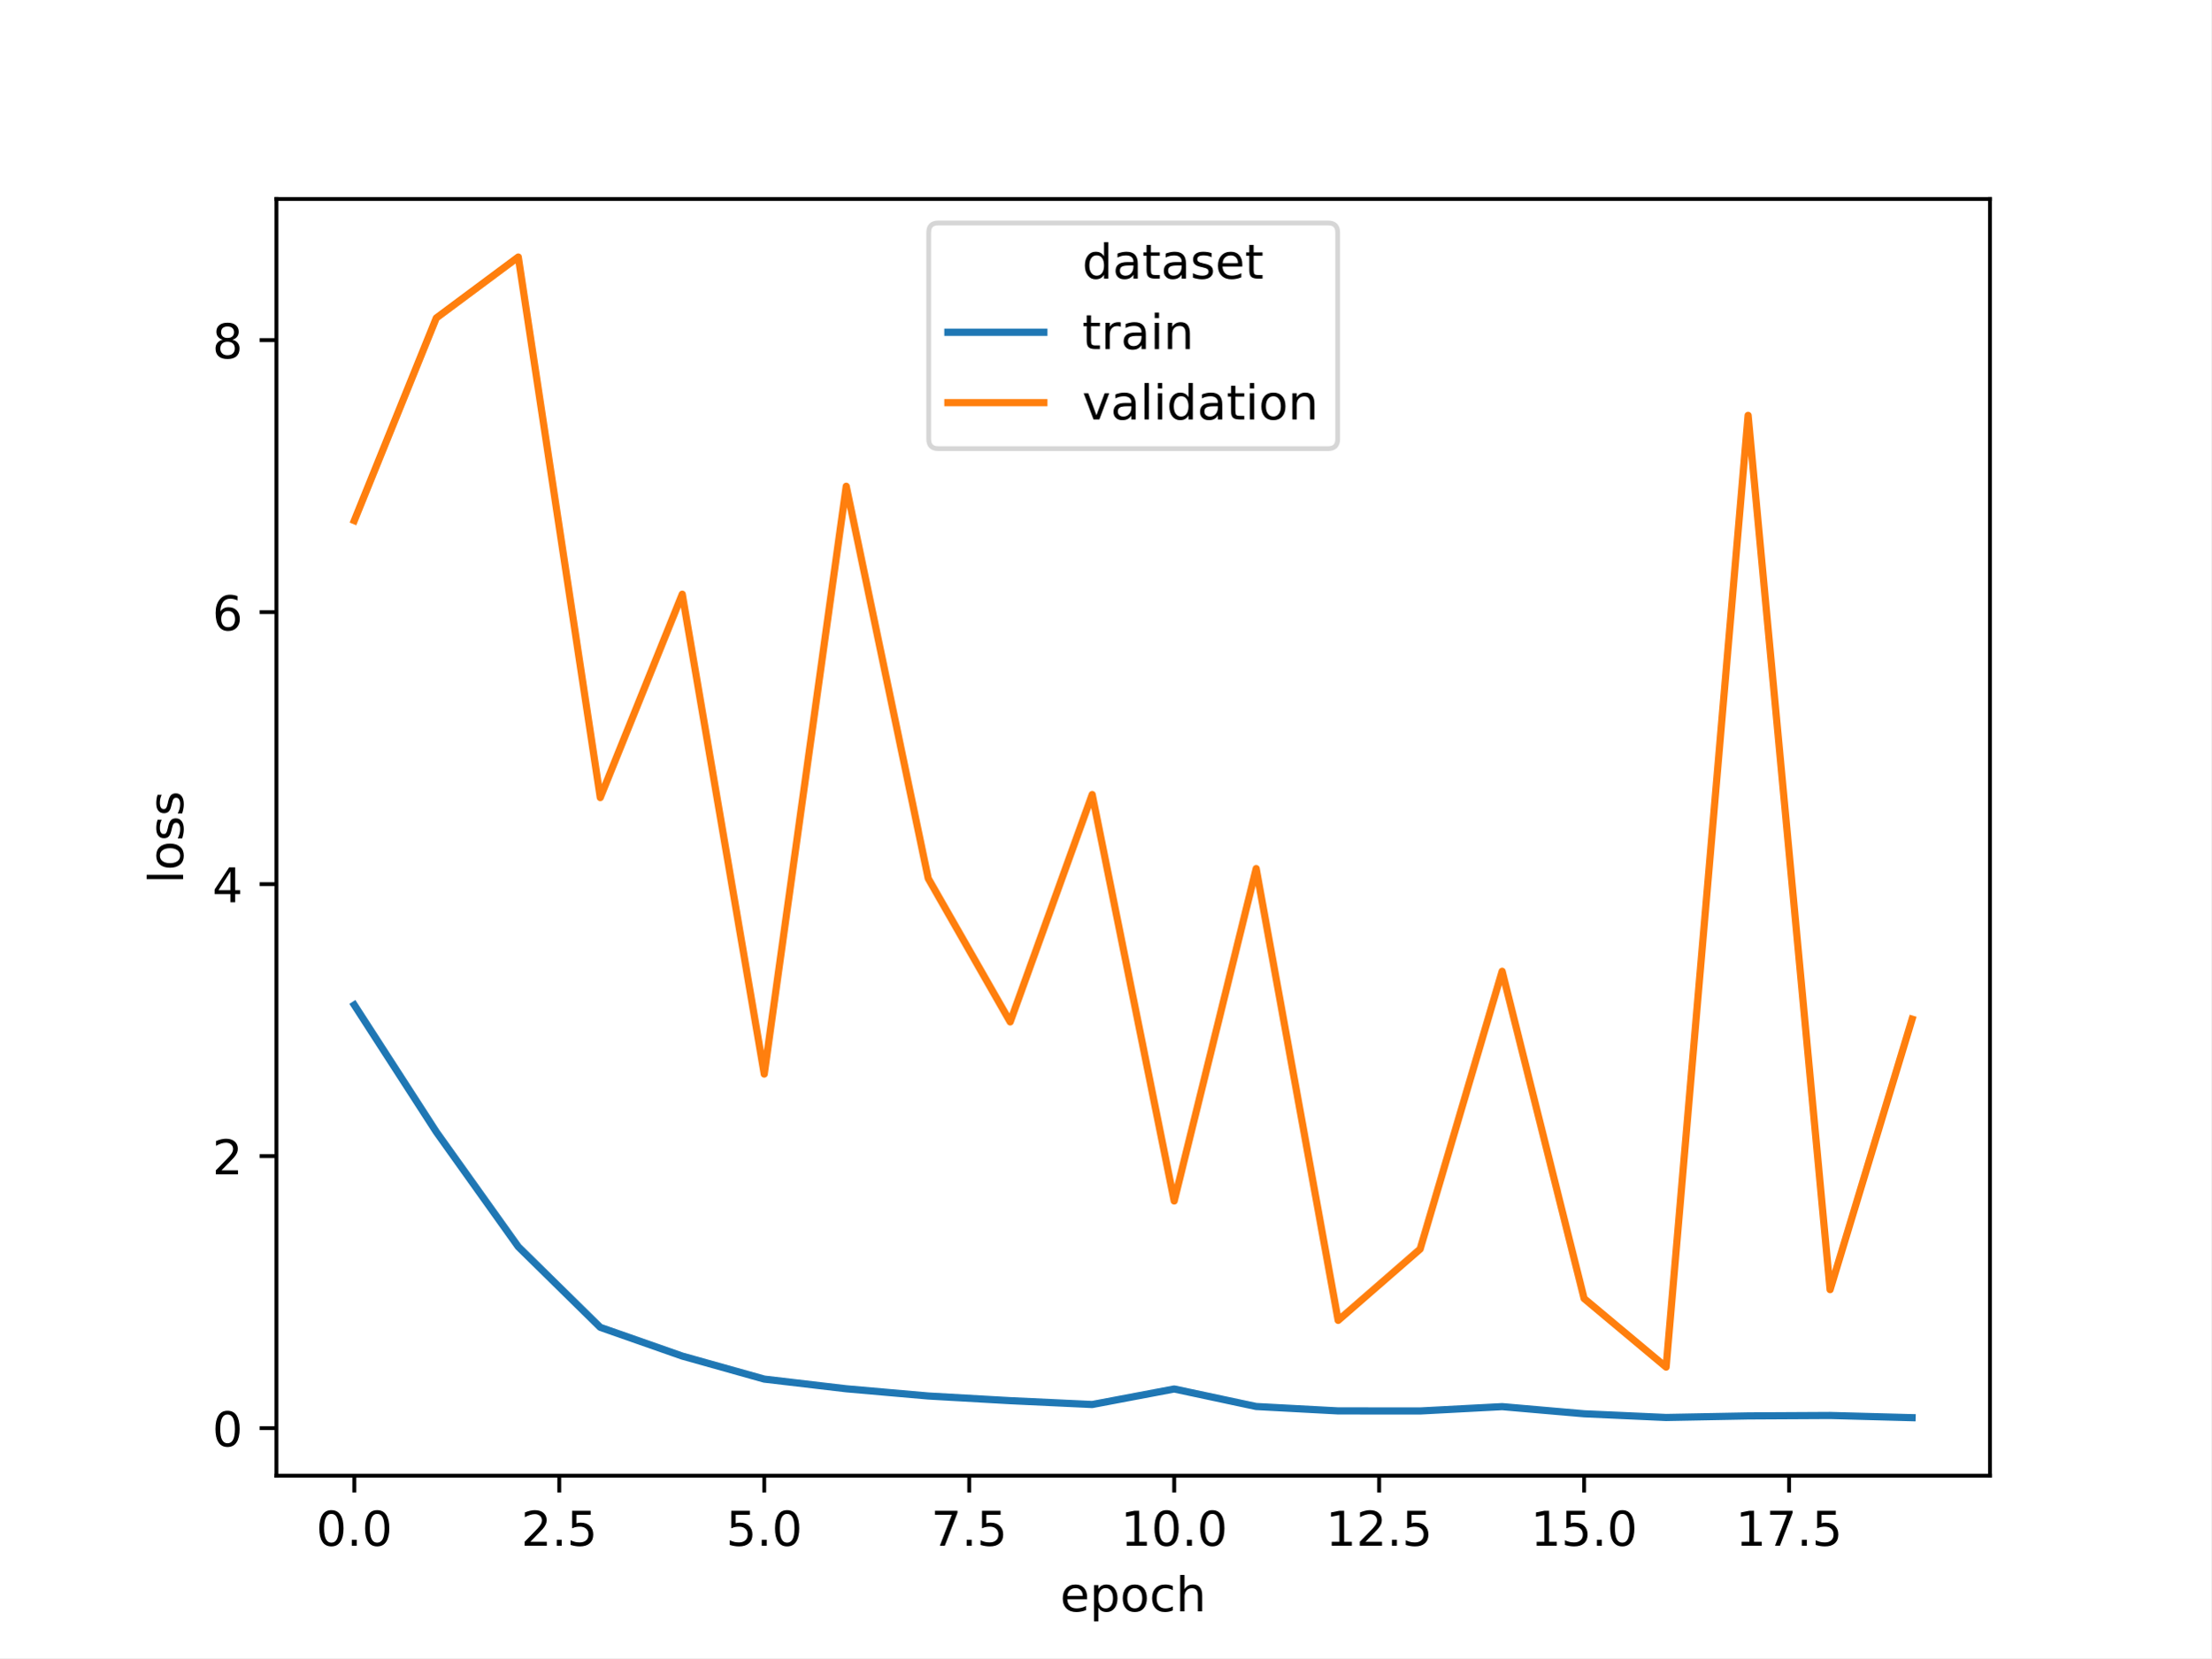
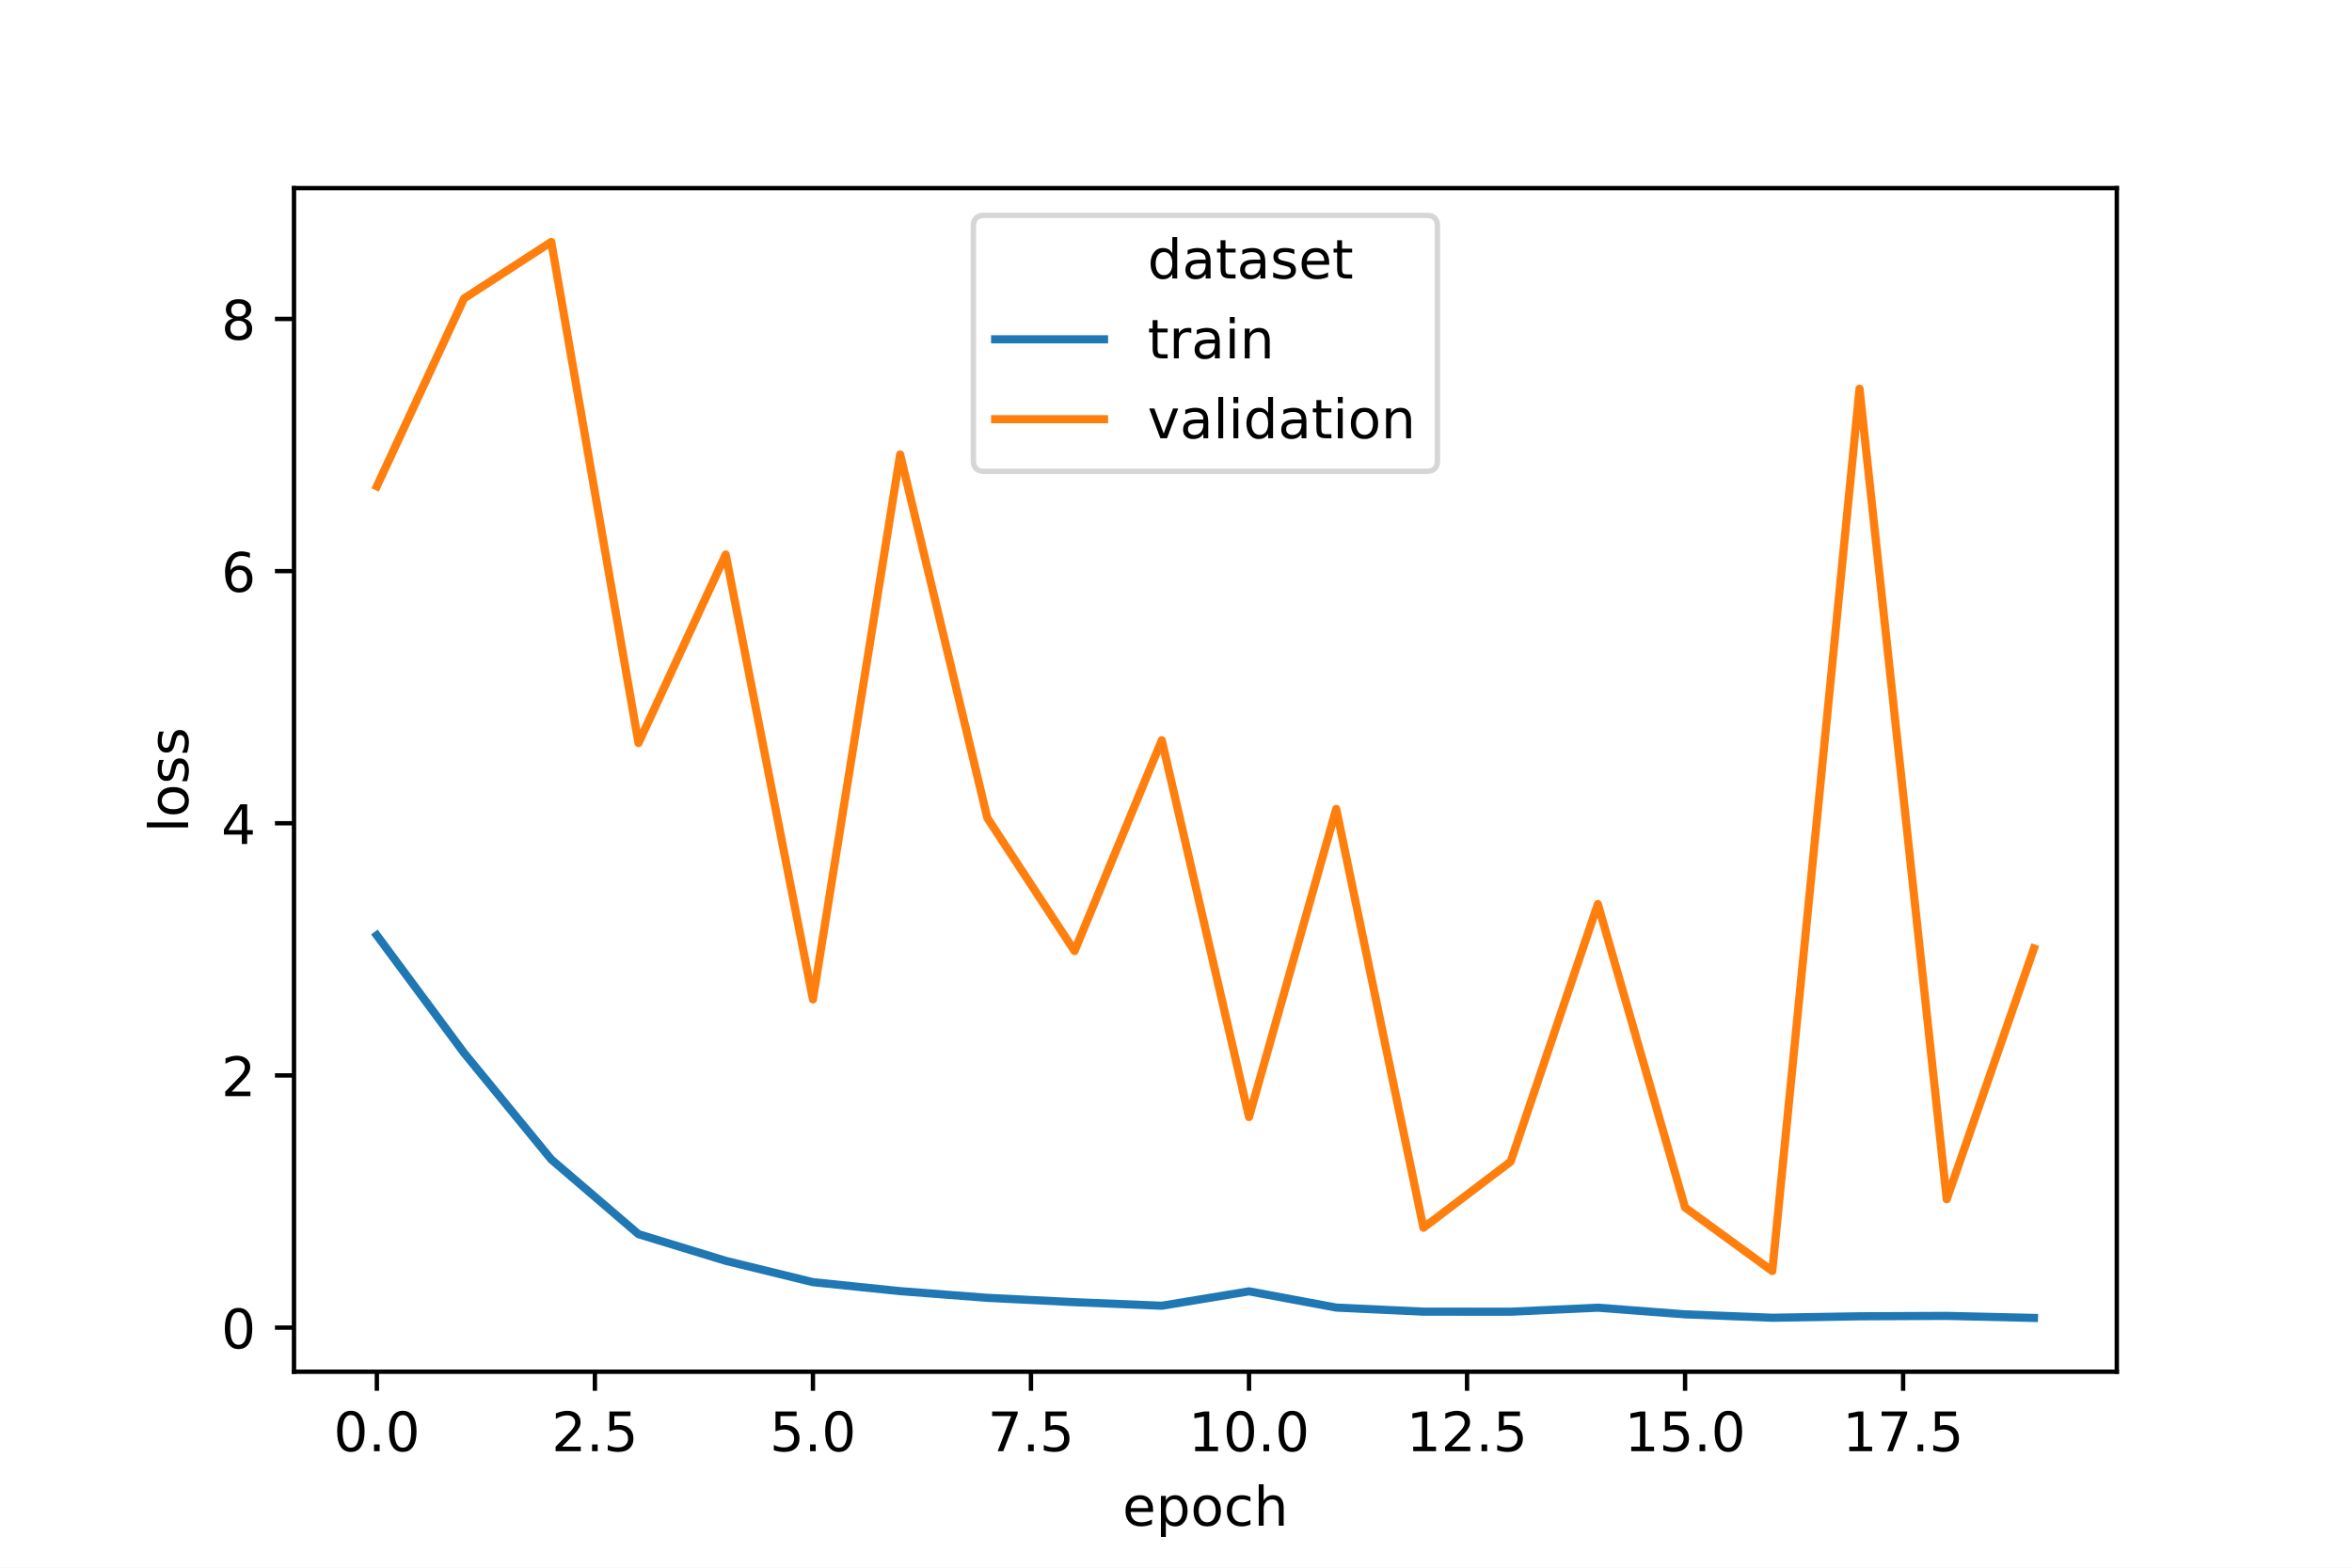
- <svg xmlns="http://www.w3.org/2000/svg" xmlns:xlink="http://www.w3.org/1999/xlink" height="345.6pt" version="1.1" viewBox="0 0 460.8 345.6" width="460.8pt">
+ <svg xmlns="http://www.w3.org/2000/svg" xmlns:xlink="http://www.w3.org/1999/xlink" height="288pt" version="1.1" viewBox="0 0 432 288" width="432pt">
  <defs>
    <style type="text/css">
*{stroke-linecap:butt;stroke-linejoin:round;}
  </style>
  </defs>
  <g id="figure_1">
    <g id="patch_1">
-       <path d="M 0 345.6  L 460.8 345.6  L 460.8 0  L 0 0  z " style="fill:#ffffff;" />
+       <path d="M 0 288  L 432 288  L 432 0  L 0 0  z " style="fill:#ffffff;" />
    </g>
    <g id="axes_1">
      <g id="patch_2">
-         <path d="M 57.6 307.584  L 414.72 307.584  L 414.72 41.472  L 57.6 41.472  z " style="fill:#ffffff;" />
+         <path d="M 54 252  L 388.8 252  L 388.8 34.56  L 54 34.56  z " style="fill:#ffffff;" />
      </g>
      <g id="matplotlib.axis_1">
        <g id="xtick_1">
          <g id="line2d_1">
            <defs>
-               <path d="M 0 0  L 0 3.5  " id="m88ffbf3417" style="stroke:#000000;stroke-width:0.8;" />
-             </defs>
-             <g>
-               <use style="stroke:#000000;stroke-width:0.8;" x="73.833" xlink:href="#m88ffbf3417" y="307.584" />
+               <path d="M 0 0  L 0 3.5  " id="ma1b2acd39c" style="stroke:#000000;stroke-width:0.8;" />
+             </defs>
+             <g>
+               <use style="stroke:#000000;stroke-width:0.8;" x="69.218" xlink:href="#ma1b2acd39c" y="252" />
            </g>
          </g>
          <g id="text_1">
            <defs>
              <path d="M 31.781 66.406  Q 24.172 66.406 20.328 58.906  Q 16.5 51.422 16.5 36.375  Q 16.5 21.391 20.328 13.891  Q 24.172 6.391 31.781 6.391  Q 39.453 6.391 43.281 13.891  Q 47.125 21.391 47.125 36.375  Q 47.125 51.422 43.281 58.906  Q 39.453 66.406 31.781 66.406  z M 31.781 74.219  Q 44.047 74.219 50.516 64.516  Q 56.984 54.828 56.984 36.375  Q 56.984 17.969 50.516 8.266  Q 44.047 -1.422 31.781 -1.422  Q 19.531 -1.422 13.062 8.266  Q 6.594 17.969 6.594 36.375  Q 6.594 54.828 13.062 64.516  Q 19.531 74.219 31.781 74.219  z " id="DejaVuSans-48" />
              <path d="M 10.688 12.406  L 21 12.406  L 21 0  L 10.688 0  z " id="DejaVuSans-46" />
            </defs>
-             <g transform="translate(65.88116 322.1824)scale(0.1 -0.1)">
+             <g transform="translate(61.26662 266.5984)scale(0.1 -0.1)">
              <use xlink:href="#DejaVuSans-48" />
              <use x="63.623" xlink:href="#DejaVuSans-46" />
              <use x="95.41" xlink:href="#DejaVuSans-48" />
            </g>
          </g>
        </g>
        <g id="xtick_2">
          <g id="line2d_2">
            <g>
-               <use style="stroke:#000000;stroke-width:0.8;" x="116.55" xlink:href="#m88ffbf3417" y="307.584" />
+               <use style="stroke:#000000;stroke-width:0.8;" x="109.266" xlink:href="#ma1b2acd39c" y="252" />
            </g>
          </g>
          <g id="text_2">
            <defs>
              <path d="M 19.188 8.297  L 53.609 8.297  L 53.609 0  L 7.328 0  L 7.328 8.297  Q 12.938 14.109 22.625 23.891  Q 32.328 33.688 34.812 36.531  Q 39.547 41.844 41.422 45.531  Q 43.312 49.219 43.312 52.781  Q 43.312 58.594 39.234 62.25  Q 35.156 65.922 28.609 65.922  Q 23.969 65.922 18.812 64.312  Q 13.672 62.703 7.812 59.422  L 7.812 69.391  Q 13.766 71.781 18.938 73  Q 24.125 74.219 28.422 74.219  Q 39.75 74.219 46.484 68.547  Q 53.219 62.891 53.219 53.422  Q 53.219 48.922 51.531 44.891  Q 49.859 40.875 45.406 35.406  Q 44.188 33.984 37.641 27.219  Q 31.109 20.453 19.188 8.297  z " id="DejaVuSans-50" />
              <path d="M 10.797 72.906  L 49.516 72.906  L 49.516 64.594  L 19.828 64.594  L 19.828 46.734  Q 21.969 47.469 24.109 47.828  Q 26.266 48.188 28.422 48.188  Q 40.625 48.188 47.75 41.5  Q 54.891 34.812 54.891 23.391  Q 54.891 11.625 47.562 5.094  Q 40.234 -1.422 26.906 -1.422  Q 22.312 -1.422 17.547 -0.641  Q 12.797 0.141 7.719 1.703  L 7.719 11.625  Q 12.109 9.234 16.797 8.062  Q 21.484 6.891 26.703 6.891  Q 35.156 6.891 40.078 11.328  Q 45.016 15.766 45.016 23.391  Q 45.016 31 40.078 35.438  Q 35.156 39.891 26.703 39.891  Q 22.75 39.891 18.812 39.016  Q 14.891 38.141 10.797 36.281  z " id="DejaVuSans-53" />
            </defs>
-             <g transform="translate(108.5989 322.1824)scale(0.1 -0.1)">
+             <g transform="translate(101.3145 266.5984)scale(0.1 -0.1)">
              <use xlink:href="#DejaVuSans-50" />
              <use x="63.623" xlink:href="#DejaVuSans-46" />
              <use x="95.41" xlink:href="#DejaVuSans-53" />
            </g>
          </g>
        </g>
        <g id="xtick_3">
          <g id="line2d_3">
            <g>
-               <use style="stroke:#000000;stroke-width:0.8;" x="159.268" xlink:href="#m88ffbf3417" y="307.584" />
+               <use style="stroke:#000000;stroke-width:0.8;" x="149.314" xlink:href="#ma1b2acd39c" y="252" />
            </g>
          </g>
          <g id="text_3">
-             <g transform="translate(151.3166 322.1824)scale(0.1 -0.1)">
+             <g transform="translate(141.3623 266.5984)scale(0.1 -0.1)">
              <use xlink:href="#DejaVuSans-53" />
              <use x="63.623" xlink:href="#DejaVuSans-46" />
              <use x="95.41" xlink:href="#DejaVuSans-48" />
            </g>
          </g>
        </g>
        <g id="xtick_4">
          <g id="line2d_4">
            <g>
-               <use style="stroke:#000000;stroke-width:0.8;" x="201.986" xlink:href="#m88ffbf3417" y="307.584" />
+               <use style="stroke:#000000;stroke-width:0.8;" x="189.362" xlink:href="#ma1b2acd39c" y="252" />
            </g>
          </g>
          <g id="text_4">
            <defs>
              <path d="M 8.203 72.906  L 55.078 72.906  L 55.078 68.703  L 28.609 0  L 18.312 0  L 43.219 64.594  L 8.203 64.594  z " id="DejaVuSans-55" />
            </defs>
-             <g transform="translate(194.0343 322.1824)scale(0.1 -0.1)">
+             <g transform="translate(181.4102 266.5984)scale(0.1 -0.1)">
              <use xlink:href="#DejaVuSans-55" />
              <use x="63.623" xlink:href="#DejaVuSans-46" />
              <use x="95.41" xlink:href="#DejaVuSans-53" />
            </g>
          </g>
        </g>
        <g id="xtick_5">
          <g id="line2d_5">
            <g>
-               <use style="stroke:#000000;stroke-width:0.8;" x="244.704" xlink:href="#m88ffbf3417" y="307.584" />
+               <use style="stroke:#000000;stroke-width:0.8;" x="229.41" xlink:href="#ma1b2acd39c" y="252" />
            </g>
          </g>
          <g id="text_5">
            <defs>
              <path d="M 12.406 8.297  L 28.516 8.297  L 28.516 63.922  L 10.984 60.406  L 10.984 69.391  L 28.422 72.906  L 38.281 72.906  L 38.281 8.297  L 54.391 8.297  L 54.391 0  L 12.406 0  z " id="DejaVuSans-49" />
            </defs>
-             <g transform="translate(233.5707 322.1824)scale(0.1 -0.1)">
+             <g transform="translate(218.2768 266.5984)scale(0.1 -0.1)">
              <use xlink:href="#DejaVuSans-49" />
              <use x="63.623" xlink:href="#DejaVuSans-48" />
              <use x="127.246" xlink:href="#DejaVuSans-46" />
              <use x="159.033" xlink:href="#DejaVuSans-48" />
            </g>
          </g>
        </g>
        <g id="xtick_6">
          <g id="line2d_6">
            <g>
-               <use style="stroke:#000000;stroke-width:0.8;" x="287.421" xlink:href="#m88ffbf3417" y="307.584" />
+               <use style="stroke:#000000;stroke-width:0.8;" x="269.457" xlink:href="#ma1b2acd39c" y="252" />
            </g>
          </g>
          <g id="text_6">
-             <g transform="translate(276.2884 322.1824)scale(0.1 -0.1)">
+             <g transform="translate(258.3246 266.5984)scale(0.1 -0.1)">
              <use xlink:href="#DejaVuSans-49" />
              <use x="63.623" xlink:href="#DejaVuSans-50" />
              <use x="127.246" xlink:href="#DejaVuSans-46" />
              <use x="159.033" xlink:href="#DejaVuSans-53" />
            </g>
          </g>
        </g>
        <g id="xtick_7">
          <g id="line2d_7">
            <g>
-               <use style="stroke:#000000;stroke-width:0.8;" x="330.139" xlink:href="#m88ffbf3417" y="307.584" />
+               <use style="stroke:#000000;stroke-width:0.8;" x="309.505" xlink:href="#ma1b2acd39c" y="252" />
            </g>
          </g>
          <g id="text_7">
-             <g transform="translate(319.0061 322.1824)scale(0.1 -0.1)">
+             <g transform="translate(298.3725 266.5984)scale(0.1 -0.1)">
              <use xlink:href="#DejaVuSans-49" />
              <use x="63.623" xlink:href="#DejaVuSans-53" />
              <use x="127.246" xlink:href="#DejaVuSans-46" />
              <use x="159.033" xlink:href="#DejaVuSans-48" />
            </g>
          </g>
        </g>
        <g id="xtick_8">
          <g id="line2d_8">
            <g>
-               <use style="stroke:#000000;stroke-width:0.8;" x="372.857" xlink:href="#m88ffbf3417" y="307.584" />
+               <use style="stroke:#000000;stroke-width:0.8;" x="349.553" xlink:href="#ma1b2acd39c" y="252" />
            </g>
          </g>
          <g id="text_8">
-             <g transform="translate(361.7238 322.1824)scale(0.1 -0.1)">
+             <g transform="translate(338.4203 266.5984)scale(0.1 -0.1)">
              <use xlink:href="#DejaVuSans-49" />
              <use x="63.623" xlink:href="#DejaVuSans-55" />
              <use x="127.246" xlink:href="#DejaVuSans-46" />
              <use x="159.033" xlink:href="#DejaVuSans-53" />
            </g>
          </g>
        </g>
        <g id="text_9">
          <defs>
            <path d="M 56.203 29.594  L 56.203 25.203  L 14.891 25.203  Q 15.484 15.922 20.484 11.062  Q 25.484 6.203 34.422 6.203  Q 39.594 6.203 44.453 7.469  Q 49.312 8.734 54.109 11.281  L 54.109 2.781  Q 49.266 0.734 44.188 -0.344  Q 39.109 -1.422 33.891 -1.422  Q 20.797 -1.422 13.156 6.188  Q 5.516 13.812 5.516 26.812  Q 5.516 40.234 12.766 48.109  Q 20.016 56 32.328 56  Q 43.359 56 49.781 48.891  Q 56.203 41.797 56.203 29.594  z M 47.219 32.234  Q 47.125 39.594 43.094 43.984  Q 39.062 48.391 32.422 48.391  Q 24.906 48.391 20.391 44.141  Q 15.875 39.891 15.188 32.172  z " id="DejaVuSans-101" />
            <path d="M 18.109 8.203  L 18.109 -20.797  L 9.078 -20.797  L 9.078 54.688  L 18.109 54.688  L 18.109 46.391  Q 20.953 51.266 25.266 53.625  Q 29.594 56 35.594 56  Q 45.562 56 51.781 48.094  Q 58.016 40.188 58.016 27.297  Q 58.016 14.406 51.781 6.484  Q 45.562 -1.422 35.594 -1.422  Q 29.594 -1.422 25.266 0.953  Q 20.953 3.328 18.109 8.203  z M 48.688 27.297  Q 48.688 37.203 44.609 42.844  Q 40.531 48.484 33.406 48.484  Q 26.266 48.484 22.188 42.844  Q 18.109 37.203 18.109 27.297  Q 18.109 17.391 22.188 11.75  Q 26.266 6.109 33.406 6.109  Q 40.531 6.109 44.609 11.75  Q 48.688 17.391 48.688 27.297  z " id="DejaVuSans-112" />
            <path d="M 30.609 48.391  Q 23.391 48.391 19.188 42.75  Q 14.984 37.109 14.984 27.297  Q 14.984 17.484 19.156 11.844  Q 23.344 6.203 30.609 6.203  Q 37.797 6.203 41.984 11.859  Q 46.188 17.531 46.188 27.297  Q 46.188 37.016 41.984 42.703  Q 37.797 48.391 30.609 48.391  z M 30.609 56  Q 42.328 56 49.016 48.375  Q 55.719 40.766 55.719 27.297  Q 55.719 13.875 49.016 6.219  Q 42.328 -1.422 30.609 -1.422  Q 18.844 -1.422 12.172 6.219  Q 5.516 13.875 5.516 27.297  Q 5.516 40.766 12.172 48.375  Q 18.844 56 30.609 56  z " id="DejaVuSans-111" />
            <path d="M 48.781 52.594  L 48.781 44.188  Q 44.969 46.297 41.141 47.344  Q 37.312 48.391 33.406 48.391  Q 24.656 48.391 19.812 42.844  Q 14.984 37.312 14.984 27.297  Q 14.984 17.281 19.812 11.734  Q 24.656 6.203 33.406 6.203  Q 37.312 6.203 41.141 7.25  Q 44.969 8.297 48.781 10.406  L 48.781 2.094  Q 45.016 0.344 40.984 -0.531  Q 36.969 -1.422 32.422 -1.422  Q 20.062 -1.422 12.781 6.344  Q 5.516 14.109 5.516 27.297  Q 5.516 40.672 12.859 48.328  Q 20.219 56 33.016 56  Q 37.156 56 41.109 55.141  Q 45.062 54.297 48.781 52.594  z " id="DejaVuSans-99" />
            <path d="M 54.891 33.016  L 54.891 0  L 45.906 0  L 45.906 32.719  Q 45.906 40.484 42.875 44.328  Q 39.844 48.188 33.797 48.188  Q 26.516 48.188 22.312 43.547  Q 18.109 38.922 18.109 30.906  L 18.109 0  L 9.078 0  L 9.078 75.984  L 18.109 75.984  L 18.109 46.188  Q 21.344 51.125 25.703 53.562  Q 30.078 56 35.797 56  Q 45.219 56 50.047 50.172  Q 54.891 44.344 54.891 33.016  z " id="DejaVuSans-104" />
          </defs>
-           <g transform="translate(220.9319 335.8606)scale(0.1 -0.1)">
+           <g transform="translate(206.1719 280.2766)scale(0.1 -0.1)">
            <use xlink:href="#DejaVuSans-101" />
            <use x="61.523" xlink:href="#DejaVuSans-112" />
            <use x="125" xlink:href="#DejaVuSans-111" />
            <use x="186.182" xlink:href="#DejaVuSans-99" />
            <use x="241.162" xlink:href="#DejaVuSans-104" />
          </g>
        </g>
      </g>
      <g id="matplotlib.axis_2">
        <g id="ytick_1">
          <g id="line2d_9">
            <defs>
-               <path d="M 0 0  L -3.5 0  " id="mef6b575a0d" style="stroke:#000000;stroke-width:0.8;" />
-             </defs>
-             <g>
-               <use style="stroke:#000000;stroke-width:0.8;" x="57.6" xlink:href="#mef6b575a0d" y="297.667" />
+               <path d="M 0 0  L -3.5 0  " id="m0535dc2138" style="stroke:#000000;stroke-width:0.8;" />
+             </defs>
+             <g>
+               <use style="stroke:#000000;stroke-width:0.8;" x="54" xlink:href="#m0535dc2138" y="243.897" />
            </g>
          </g>
          <g id="text_10">
-             <g transform="translate(44.2375 301.4662)scale(0.1 -0.1)">
+             <g transform="translate(40.6375 247.696)scale(0.1 -0.1)">
              <use xlink:href="#DejaVuSans-48" />
            </g>
          </g>
        </g>
        <g id="ytick_2">
          <g id="line2d_10">
            <g>
-               <use style="stroke:#000000;stroke-width:0.8;" x="57.6" xlink:href="#mef6b575a0d" y="240.97" />
+               <use style="stroke:#000000;stroke-width:0.8;" x="54" xlink:href="#m0535dc2138" y="197.57" />
            </g>
          </g>
          <g id="text_11">
-             <g transform="translate(44.2375 244.7695)scale(0.1 -0.1)">
+             <g transform="translate(40.6375 201.3692)scale(0.1 -0.1)">
              <use xlink:href="#DejaVuSans-50" />
            </g>
          </g>
        </g>
        <g id="ytick_3">
          <g id="line2d_11">
            <g>
-               <use style="stroke:#000000;stroke-width:0.8;" x="57.6" xlink:href="#mef6b575a0d" y="184.274" />
+               <use style="stroke:#000000;stroke-width:0.8;" x="54" xlink:href="#m0535dc2138" y="151.243" />
            </g>
          </g>
          <g id="text_12">
            <defs>
              <path d="M 37.797 64.312  L 12.891 25.391  L 37.797 25.391  z M 35.203 72.906  L 47.609 72.906  L 47.609 25.391  L 58.016 25.391  L 58.016 17.188  L 47.609 17.188  L 47.609 0  L 37.797 0  L 37.797 17.188  L 4.891 17.188  L 4.891 26.703  z " id="DejaVuSans-52" />
            </defs>
-             <g transform="translate(44.2375 188.0728)scale(0.1 -0.1)">
+             <g transform="translate(40.6375 155.0424)scale(0.1 -0.1)">
              <use xlink:href="#DejaVuSans-52" />
            </g>
          </g>
        </g>
        <g id="ytick_4">
          <g id="line2d_12">
            <g>
-               <use style="stroke:#000000;stroke-width:0.8;" x="57.6" xlink:href="#mef6b575a0d" y="127.577" />
+               <use style="stroke:#000000;stroke-width:0.8;" x="54" xlink:href="#m0535dc2138" y="104.916" />
            </g>
          </g>
          <g id="text_13">
            <defs>
              <path d="M 33.016 40.375  Q 26.375 40.375 22.484 35.828  Q 18.609 31.297 18.609 23.391  Q 18.609 15.531 22.484 10.953  Q 26.375 6.391 33.016 6.391  Q 39.656 6.391 43.531 10.953  Q 47.406 15.531 47.406 23.391  Q 47.406 31.297 43.531 35.828  Q 39.656 40.375 33.016 40.375  z M 52.594 71.297  L 52.594 62.312  Q 48.875 64.062 45.094 64.984  Q 41.312 65.922 37.594 65.922  Q 27.828 65.922 22.672 59.328  Q 17.531 52.734 16.797 39.406  Q 19.672 43.656 24.016 45.922  Q 28.375 48.188 33.594 48.188  Q 44.578 48.188 50.953 41.516  Q 57.328 34.859 57.328 23.391  Q 57.328 12.156 50.688 5.359  Q 44.047 -1.422 33.016 -1.422  Q 20.359 -1.422 13.672 8.266  Q 6.984 17.969 6.984 36.375  Q 6.984 53.656 15.188 63.938  Q 23.391 74.219 37.203 74.219  Q 40.922 74.219 44.703 73.484  Q 48.484 72.75 52.594 71.297  z " id="DejaVuSans-54" />
            </defs>
-             <g transform="translate(44.2375 131.3762)scale(0.1 -0.1)">
+             <g transform="translate(40.6375 108.7155)scale(0.1 -0.1)">
              <use xlink:href="#DejaVuSans-54" />
            </g>
          </g>
        </g>
        <g id="ytick_5">
          <g id="line2d_13">
            <g>
-               <use style="stroke:#000000;stroke-width:0.8;" x="57.6" xlink:href="#mef6b575a0d" y="70.88" />
+               <use style="stroke:#000000;stroke-width:0.8;" x="54" xlink:href="#m0535dc2138" y="58.589" />
            </g>
          </g>
          <g id="text_14">
            <defs>
              <path d="M 31.781 34.625  Q 24.75 34.625 20.719 30.859  Q 16.703 27.094 16.703 20.516  Q 16.703 13.922 20.719 10.156  Q 24.75 6.391 31.781 6.391  Q 38.812 6.391 42.859 10.172  Q 46.922 13.969 46.922 20.516  Q 46.922 27.094 42.891 30.859  Q 38.875 34.625 31.781 34.625  z M 21.922 38.812  Q 15.578 40.375 12.031 44.719  Q 8.5 49.078 8.5 55.328  Q 8.5 64.062 14.719 69.141  Q 20.953 74.219 31.781 74.219  Q 42.672 74.219 48.875 69.141  Q 55.078 64.062 55.078 55.328  Q 55.078 49.078 51.531 44.719  Q 48 40.375 41.703 38.812  Q 48.828 37.156 52.797 32.312  Q 56.781 27.484 56.781 20.516  Q 56.781 9.906 50.312 4.234  Q 43.844 -1.422 31.781 -1.422  Q 19.734 -1.422 13.25 4.234  Q 6.781 9.906 6.781 20.516  Q 6.781 27.484 10.781 32.312  Q 14.797 37.156 21.922 38.812  z M 18.312 54.391  Q 18.312 48.734 21.844 45.562  Q 25.391 42.391 31.781 42.391  Q 38.141 42.391 41.719 45.562  Q 45.312 48.734 45.312 54.391  Q 45.312 60.062 41.719 63.234  Q 38.141 66.406 31.781 66.406  Q 25.391 66.406 21.844 63.234  Q 18.312 60.062 18.312 54.391  z " id="DejaVuSans-56" />
            </defs>
-             <g transform="translate(44.2375 74.67948)scale(0.1 -0.1)">
+             <g transform="translate(40.6375 62.3887)scale(0.1 -0.1)">
              <use xlink:href="#DejaVuSans-56" />
            </g>
          </g>
        </g>
        <g id="text_15">
          <defs>
            <path d="M 9.422 75.984  L 18.406 75.984  L 18.406 0  L 9.422 0  z " id="DejaVuSans-108" />
            <path d="M 44.281 53.078  L 44.281 44.578  Q 40.484 46.531 36.375 47.5  Q 32.281 48.484 27.875 48.484  Q 21.188 48.484 17.844 46.438  Q 14.5 44.391 14.5 40.281  Q 14.5 37.156 16.891 35.375  Q 19.281 33.594 26.516 31.984  L 29.594 31.297  Q 39.156 29.25 43.188 25.516  Q 47.219 21.781 47.219 15.094  Q 47.219 7.469 41.188 3.016  Q 35.156 -1.422 24.609 -1.422  Q 20.219 -1.422 15.453 -0.562  Q 10.688 0.297 5.422 2  L 5.422 11.281  Q 10.406 8.688 15.234 7.391  Q 20.062 6.109 24.812 6.109  Q 31.156 6.109 34.562 8.281  Q 37.984 10.453 37.984 14.406  Q 37.984 18.062 35.516 20.016  Q 33.062 21.969 24.703 23.781  L 21.578 24.516  Q 13.234 26.266 9.516 29.906  Q 5.812 33.547 5.812 39.891  Q 5.812 47.609 11.281 51.797  Q 16.75 56 26.812 56  Q 31.781 56 36.172 55.266  Q 40.578 54.547 44.281 53.078  z " id="DejaVuSans-115" />
          </defs>
-           <g transform="translate(38.15781 184.1858)rotate(-90)scale(0.1 -0.1)">
+           <g transform="translate(34.55781 152.9378)rotate(-90)scale(0.1 -0.1)">
            <use xlink:href="#DejaVuSans-108" />
            <use x="27.783" xlink:href="#DejaVuSans-111" />
            <use x="88.965" xlink:href="#DejaVuSans-115" />
            <use x="141.064" xlink:href="#DejaVuSans-115" />
          </g>
        </g>
      </g>
      <g id="line2d_14">
-         <path clip-path="url(#p4ada8ee78a)" d="M 73.833 209.464  L 90.92 235.917  L 108.007 259.857  L 125.094 276.659  L 142.181 282.65  L 159.268 287.449  L 176.355 289.466  L 193.442 290.97  L 210.529 291.945  L 227.616 292.747  L 244.704 289.509  L 261.791 293.162  L 278.878 294.078  L 295.965 294.092  L 313.052 293.188  L 330.139 294.68  L 347.226 295.449  L 364.313 295.122  L 381.4 295.028  L 398.487 295.488  " style="fill:none;stroke:#1f77b4;stroke-linecap:square;stroke-width:1.5;" />
+         <path clip-path="url(#p2ad7e2a8b0)" d="M 69.218 171.826  L 85.237 193.441  L 101.256 213.002  L 117.276 226.731  L 133.295 231.626  L 149.314 235.547  L 165.333 237.196  L 181.352 238.425  L 197.371 239.222  L 213.39 239.877  L 229.41 237.231  L 245.429 240.216  L 261.448 240.964  L 277.467 240.976  L 293.486 240.237  L 309.505 241.456  L 325.524 242.084  L 341.544 241.817  L 357.563 241.741  L 373.582 242.116  " style="fill:none;stroke:#1f77b4;stroke-linecap:square;stroke-width:1.5;" />
      </g>
      <g id="line2d_15">
-         <path clip-path="url(#p4ada8ee78a)" d="M 73.833 108.504  L 90.92 66.277  L 108.007 53.568  L 125.094 166.235  L 142.181 123.849  L 159.268 223.869  L 176.355 101.351  L 193.442 183.089  L 210.529 213  L 227.616 165.606  L 244.704 250.326  L 261.791 181.044  L 278.878 275.213  L 295.965 260.344  L 313.052 202.445  L 330.139 270.664  L 347.226 284.952  L 364.313 86.571  L 381.4 268.806  L 398.487 212.429  " style="fill:none;stroke:#ff7f0e;stroke-linecap:square;stroke-width:1.5;" />
+         <path clip-path="url(#p2ad7e2a8b0)" d="M 69.218 89.331  L 85.237 54.828  L 101.256 44.444  L 117.276 136.504  L 133.295 101.871  L 149.314 183.597  L 165.333 83.487  L 181.352 150.275  L 197.371 174.716  L 213.39 135.989  L 229.41 205.215  L 245.429 148.604  L 261.448 225.549  L 277.467 213.401  L 293.486 166.091  L 309.505 221.833  L 325.524 233.507  L 341.544 71.41  L 357.563 220.315  L 373.582 174.249  " style="fill:none;stroke:#ff7f0e;stroke-linecap:square;stroke-width:1.5;" />
      </g>
      <g id="line2d_16" />
      <g id="line2d_17" />
      <g id="line2d_18" />
      <g id="patch_3">
-         <path d="M 57.6 307.584  L 57.6 41.472  " style="fill:none;stroke:#000000;stroke-linecap:square;stroke-linejoin:miter;stroke-width:0.8;" />
+         <path d="M 54 252  L 54 34.56  " style="fill:none;stroke:#000000;stroke-linecap:square;stroke-linejoin:miter;stroke-width:0.8;" />
      </g>
      <g id="patch_4">
-         <path d="M 414.72 307.584  L 414.72 41.472  " style="fill:none;stroke:#000000;stroke-linecap:square;stroke-linejoin:miter;stroke-width:0.8;" />
+         <path d="M 388.8 252  L 388.8 34.56  " style="fill:none;stroke:#000000;stroke-linecap:square;stroke-linejoin:miter;stroke-width:0.8;" />
      </g>
      <g id="patch_5">
-         <path d="M 57.6 307.584  L 414.72 307.584  " style="fill:none;stroke:#000000;stroke-linecap:square;stroke-linejoin:miter;stroke-width:0.8;" />
+         <path d="M 54 252  L 388.8 252  " style="fill:none;stroke:#000000;stroke-linecap:square;stroke-linejoin:miter;stroke-width:0.8;" />
      </g>
      <g id="patch_6">
-         <path d="M 57.6 41.472  L 414.72 41.472  " style="fill:none;stroke:#000000;stroke-linecap:square;stroke-linejoin:miter;stroke-width:0.8;" />
+         <path d="M 54 34.56  L 388.8 34.56  " style="fill:none;stroke:#000000;stroke-linecap:square;stroke-linejoin:miter;stroke-width:0.8;" />
      </g>
      <g id="legend_1">
        <g id="patch_7">
-           <path d="M 195.543 93.506  L 276.777 93.506  Q 278.777 93.506 278.777 91.506  L 278.777 48.472  Q 278.777 46.472 276.777 46.472  L 195.543 46.472  Q 193.543 46.472 193.543 48.472  L 193.543 91.506  Q 193.543 93.506 195.543 93.506  z " style="fill:#ffffff;opacity:0.8;stroke:#cccccc;stroke-linejoin:miter;" />
+           <path d="M 180.783 86.594  L 262.017 86.594  Q 264.017 86.594 264.017 84.594  L 264.017 41.56  Q 264.017 39.56 262.017 39.56  L 180.783 39.56  Q 178.783 39.56 178.783 41.56  L 178.783 84.594  Q 178.783 86.594 180.783 86.594  z " style="fill:#ffffff;opacity:0.8;stroke:#cccccc;stroke-linejoin:miter;" />
        </g>
        <g id="line2d_19">
-           <path d="M 197.543 54.57  L 217.543 54.57  " style="fill:none;" />
+           <path d="M 182.783 47.658  L 202.783 47.658  " style="fill:none;" />
        </g>
        <g id="line2d_20" />
        <g id="text_16">
          <defs>
            <path d="M 45.406 46.391  L 45.406 75.984  L 54.391 75.984  L 54.391 0  L 45.406 0  L 45.406 8.203  Q 42.578 3.328 38.25 0.953  Q 33.938 -1.422 27.875 -1.422  Q 17.969 -1.422 11.734 6.484  Q 5.516 14.406 5.516 27.297  Q 5.516 40.188 11.734 48.094  Q 17.969 56 27.875 56  Q 33.938 56 38.25 53.625  Q 42.578 51.266 45.406 46.391  z M 14.797 27.297  Q 14.797 17.391 18.875 11.75  Q 22.953 6.109 30.078 6.109  Q 37.203 6.109 41.297 11.75  Q 45.406 17.391 45.406 27.297  Q 45.406 37.203 41.297 42.844  Q 37.203 48.484 30.078 48.484  Q 22.953 48.484 18.875 42.844  Q 14.797 37.203 14.797 27.297  z " id="DejaVuSans-100" />
            <path d="M 34.281 27.484  Q 23.391 27.484 19.188 25  Q 14.984 22.516 14.984 16.5  Q 14.984 11.719 18.141 8.906  Q 21.297 6.109 26.703 6.109  Q 34.188 6.109 38.703 11.406  Q 43.219 16.703 43.219 25.484  L 43.219 27.484  z M 52.203 31.203  L 52.203 0  L 43.219 0  L 43.219 8.297  Q 40.141 3.328 35.547 0.953  Q 30.953 -1.422 24.312 -1.422  Q 15.922 -1.422 10.953 3.297  Q 6 8.016 6 15.922  Q 6 25.141 12.172 29.828  Q 18.359 34.516 30.609 34.516  L 43.219 34.516  L 43.219 35.406  Q 43.219 41.609 39.141 45  Q 35.062 48.391 27.688 48.391  Q 23 48.391 18.547 47.266  Q 14.109 46.141 10.016 43.891  L 10.016 52.203  Q 14.938 54.109 19.578 55.047  Q 24.219 56 28.609 56  Q 40.484 56 46.344 49.844  Q 52.203 43.703 52.203 31.203  z " id="DejaVuSans-97" />
            <path d="M 18.312 70.219  L 18.312 54.688  L 36.812 54.688  L 36.812 47.703  L 18.312 47.703  L 18.312 18.016  Q 18.312 11.328 20.141 9.422  Q 21.969 7.516 27.594 7.516  L 36.812 7.516  L 36.812 0  L 27.594 0  Q 17.188 0 13.234 3.875  Q 9.281 7.766 9.281 18.016  L 9.281 47.703  L 2.688 47.703  L 2.688 54.688  L 9.281 54.688  L 9.281 70.219  z " id="DejaVuSans-116" />
          </defs>
-           <g transform="translate(225.5428 58.07044)scale(0.1 -0.1)">
+           <g transform="translate(210.7828 51.15844)scale(0.1 -0.1)">
            <use xlink:href="#DejaVuSans-100" />
            <use x="63.477" xlink:href="#DejaVuSans-97" />
            <use x="124.756" xlink:href="#DejaVuSans-116" />
            <use x="163.965" xlink:href="#DejaVuSans-97" />
            <use x="225.244" xlink:href="#DejaVuSans-115" />
            <use x="277.344" xlink:href="#DejaVuSans-101" />
            <use x="338.867" xlink:href="#DejaVuSans-116" />
          </g>
        </g>
        <g id="line2d_21">
-           <path d="M 197.543 69.249  L 217.543 69.249  " style="fill:none;stroke:#1f77b4;stroke-linecap:square;stroke-width:1.5;" />
+           <path d="M 182.783 62.337  L 202.783 62.337  " style="fill:none;stroke:#1f77b4;stroke-linecap:square;stroke-width:1.5;" />
        </g>
        <g id="line2d_22" />
        <g id="text_17">
          <defs>
            <path d="M 41.109 46.297  Q 39.594 47.172 37.812 47.578  Q 36.031 48 33.891 48  Q 26.266 48 22.188 43.047  Q 18.109 38.094 18.109 28.812  L 18.109 0  L 9.078 0  L 9.078 54.688  L 18.109 54.688  L 18.109 46.188  Q 20.953 51.172 25.484 53.578  Q 30.031 56 36.531 56  Q 37.453 56 38.578 55.875  Q 39.703 55.766 41.062 55.516  z " id="DejaVuSans-114" />
            <path d="M 9.422 54.688  L 18.406 54.688  L 18.406 0  L 9.422 0  z M 9.422 75.984  L 18.406 75.984  L 18.406 64.594  L 9.422 64.594  z " id="DejaVuSans-105" />
            <path d="M 54.891 33.016  L 54.891 0  L 45.906 0  L 45.906 32.719  Q 45.906 40.484 42.875 44.328  Q 39.844 48.188 33.797 48.188  Q 26.516 48.188 22.312 43.547  Q 18.109 38.922 18.109 30.906  L 18.109 0  L 9.078 0  L 9.078 54.688  L 18.109 54.688  L 18.109 46.188  Q 21.344 51.125 25.703 53.562  Q 30.078 56 35.797 56  Q 45.219 56 50.047 50.172  Q 54.891 44.344 54.891 33.016  z " id="DejaVuSans-110" />
          </defs>
-           <g transform="translate(225.5428 72.74856)scale(0.1 -0.1)">
+           <g transform="translate(210.7828 65.83656)scale(0.1 -0.1)">
            <use xlink:href="#DejaVuSans-116" />
            <use x="39.209" xlink:href="#DejaVuSans-114" />
            <use x="80.322" xlink:href="#DejaVuSans-97" />
            <use x="141.602" xlink:href="#DejaVuSans-105" />
            <use x="169.385" xlink:href="#DejaVuSans-110" />
          </g>
        </g>
        <g id="line2d_23">
-           <path d="M 197.543 83.927  L 217.543 83.927  " style="fill:none;stroke:#ff7f0e;stroke-linecap:square;stroke-width:1.5;" />
+           <path d="M 182.783 77.015  L 202.783 77.015  " style="fill:none;stroke:#ff7f0e;stroke-linecap:square;stroke-width:1.5;" />
        </g>
        <g id="line2d_24" />
        <g id="text_18">
          <defs>
            <path d="M 2.984 54.688  L 12.5 54.688  L 29.594 8.797  L 46.688 54.688  L 56.203 54.688  L 35.688 0  L 23.484 0  z " id="DejaVuSans-118" />
          </defs>
-           <g transform="translate(225.5428 87.42669)scale(0.1 -0.1)">
+           <g transform="translate(210.7828 80.51469)scale(0.1 -0.1)">
            <use xlink:href="#DejaVuSans-118" />
            <use x="59.18" xlink:href="#DejaVuSans-97" />
            <use x="120.459" xlink:href="#DejaVuSans-108" />
            <use x="148.242" xlink:href="#DejaVuSans-105" />
            <use x="176.025" xlink:href="#DejaVuSans-100" />
            <use x="239.502" xlink:href="#DejaVuSans-97" />
            <use x="300.781" xlink:href="#DejaVuSans-116" />
            <use x="339.99" xlink:href="#DejaVuSans-105" />
            <use x="367.773" xlink:href="#DejaVuSans-111" />
            <use x="428.955" xlink:href="#DejaVuSans-110" />
          </g>
        </g>
      </g>
    </g>
  </g>
  <defs>
-     <clipPath id="p4ada8ee78a">
-       <rect height="266.112" width="357.12" x="57.6" y="41.472" />
+     <clipPath id="p2ad7e2a8b0">
+       <rect height="217.44" width="334.8" x="54" y="34.56" />
    </clipPath>
  </defs>
</svg>
